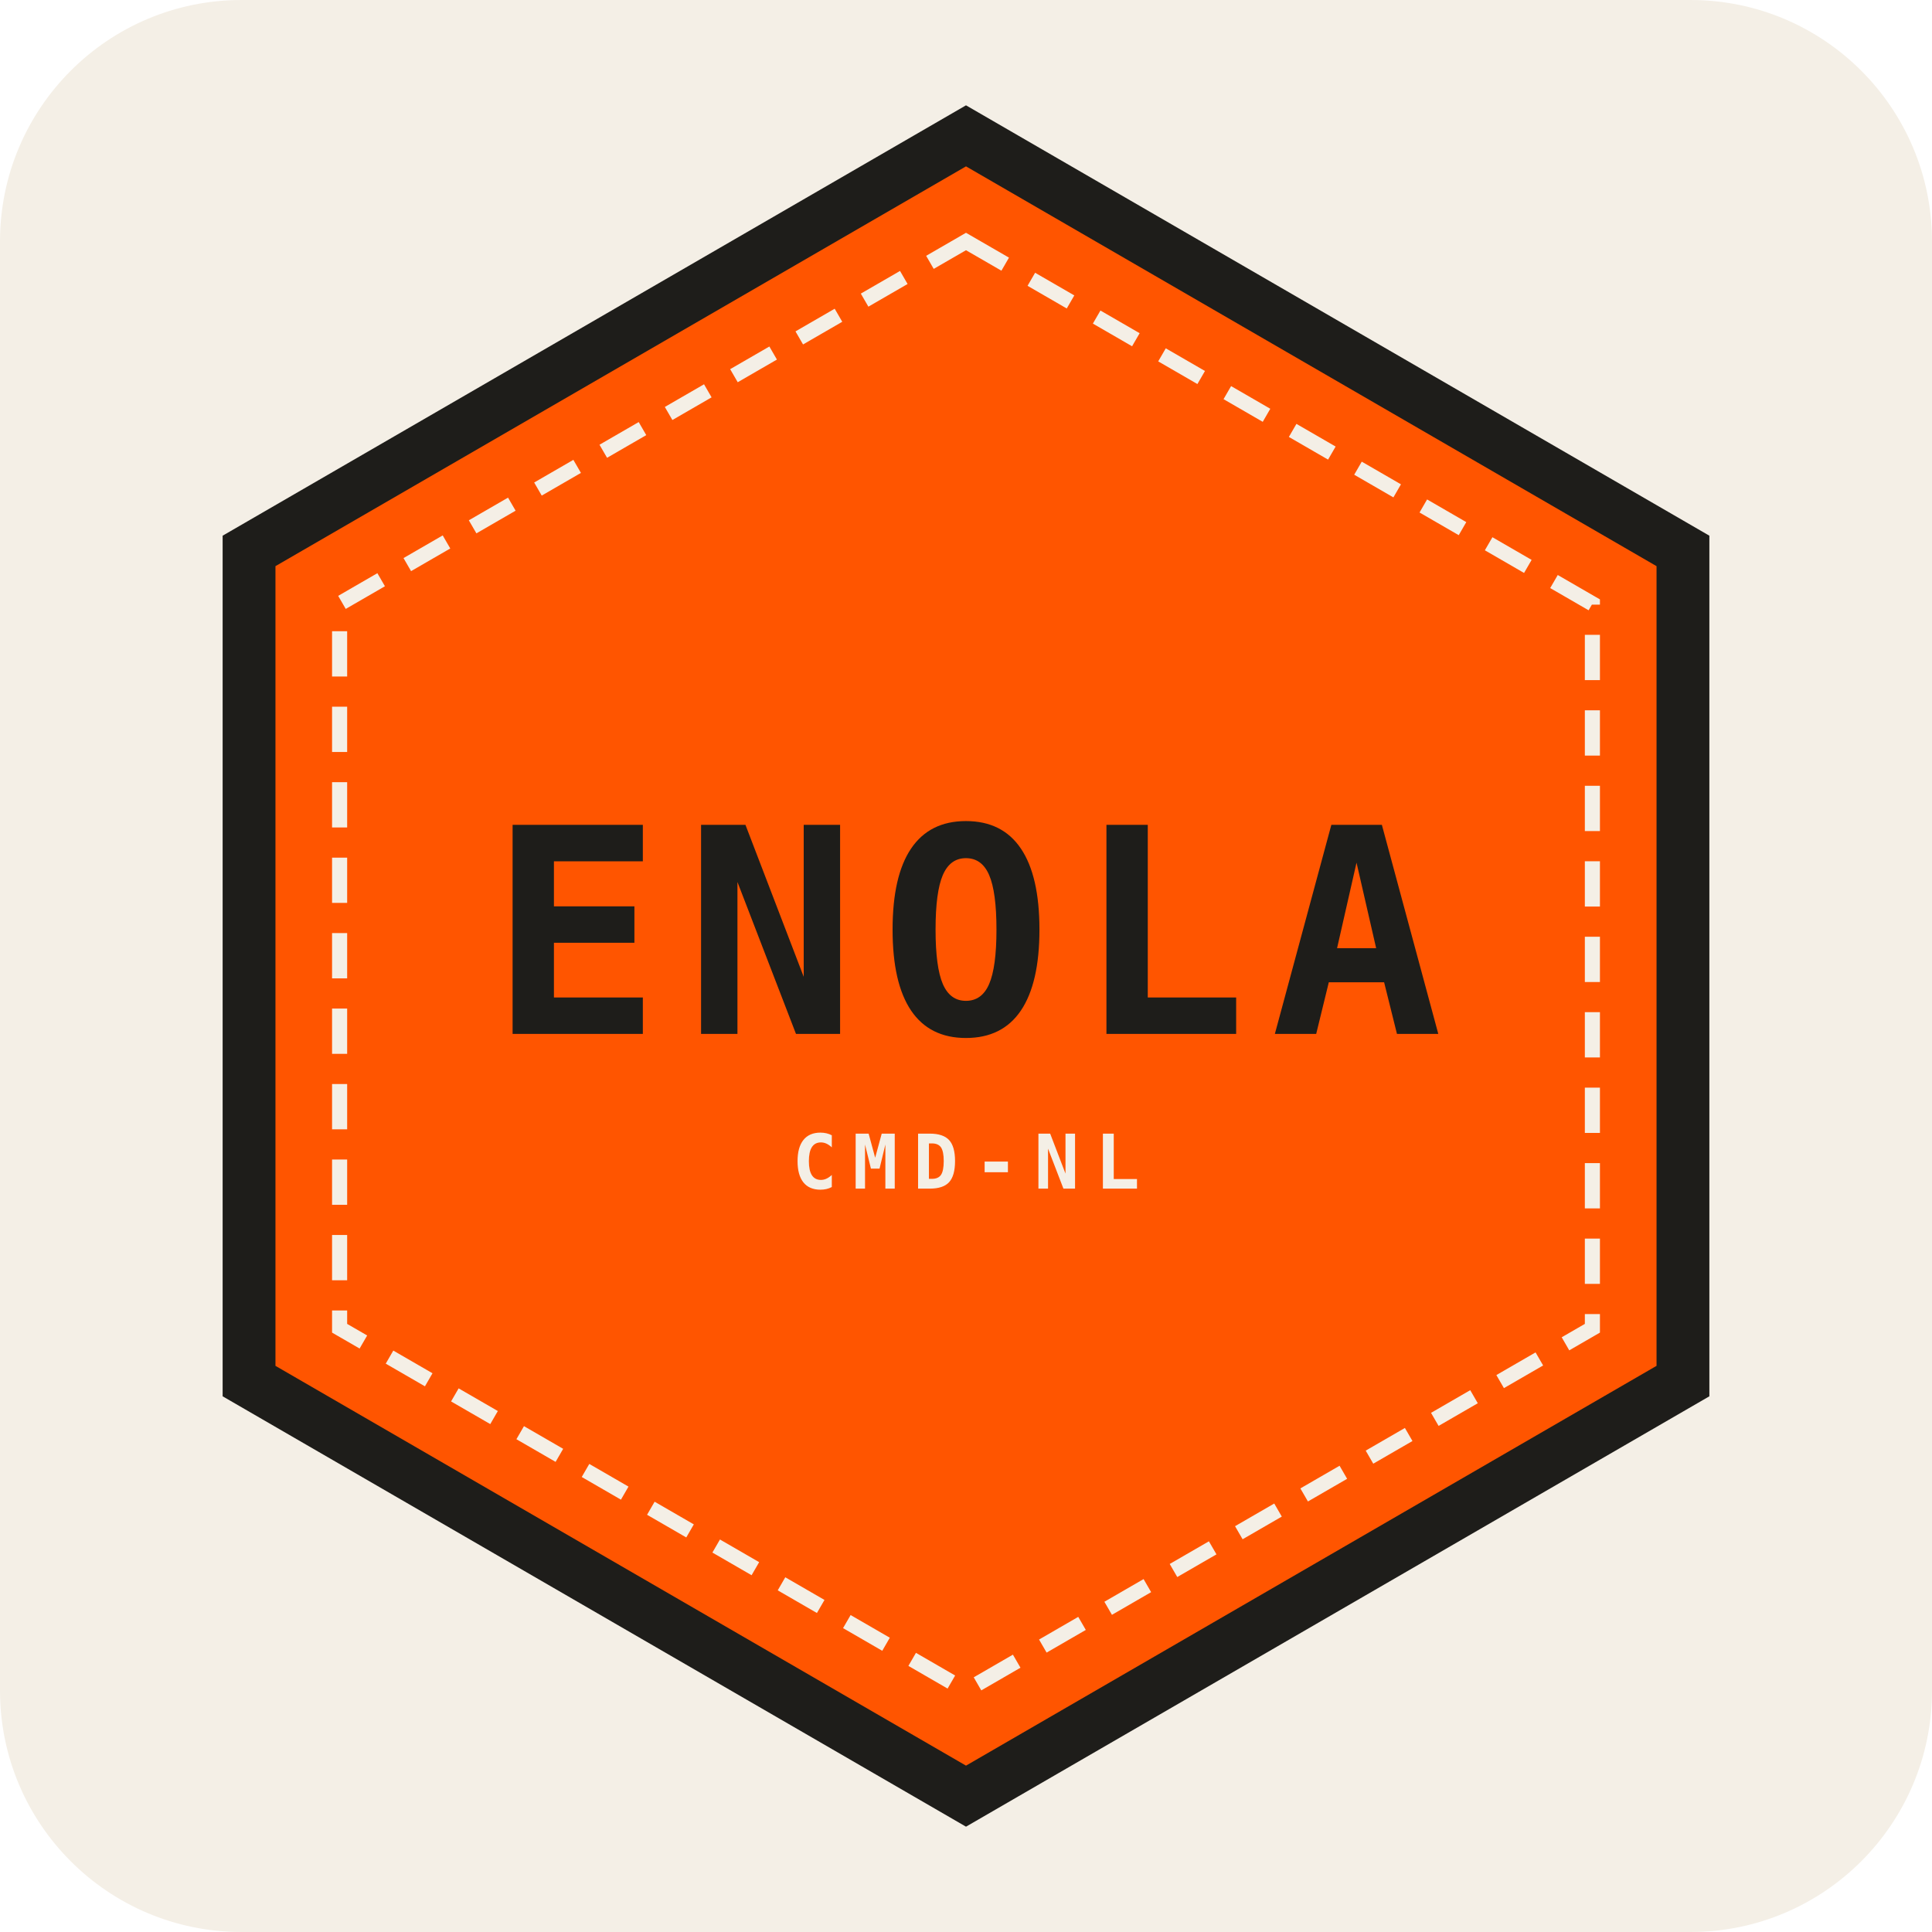
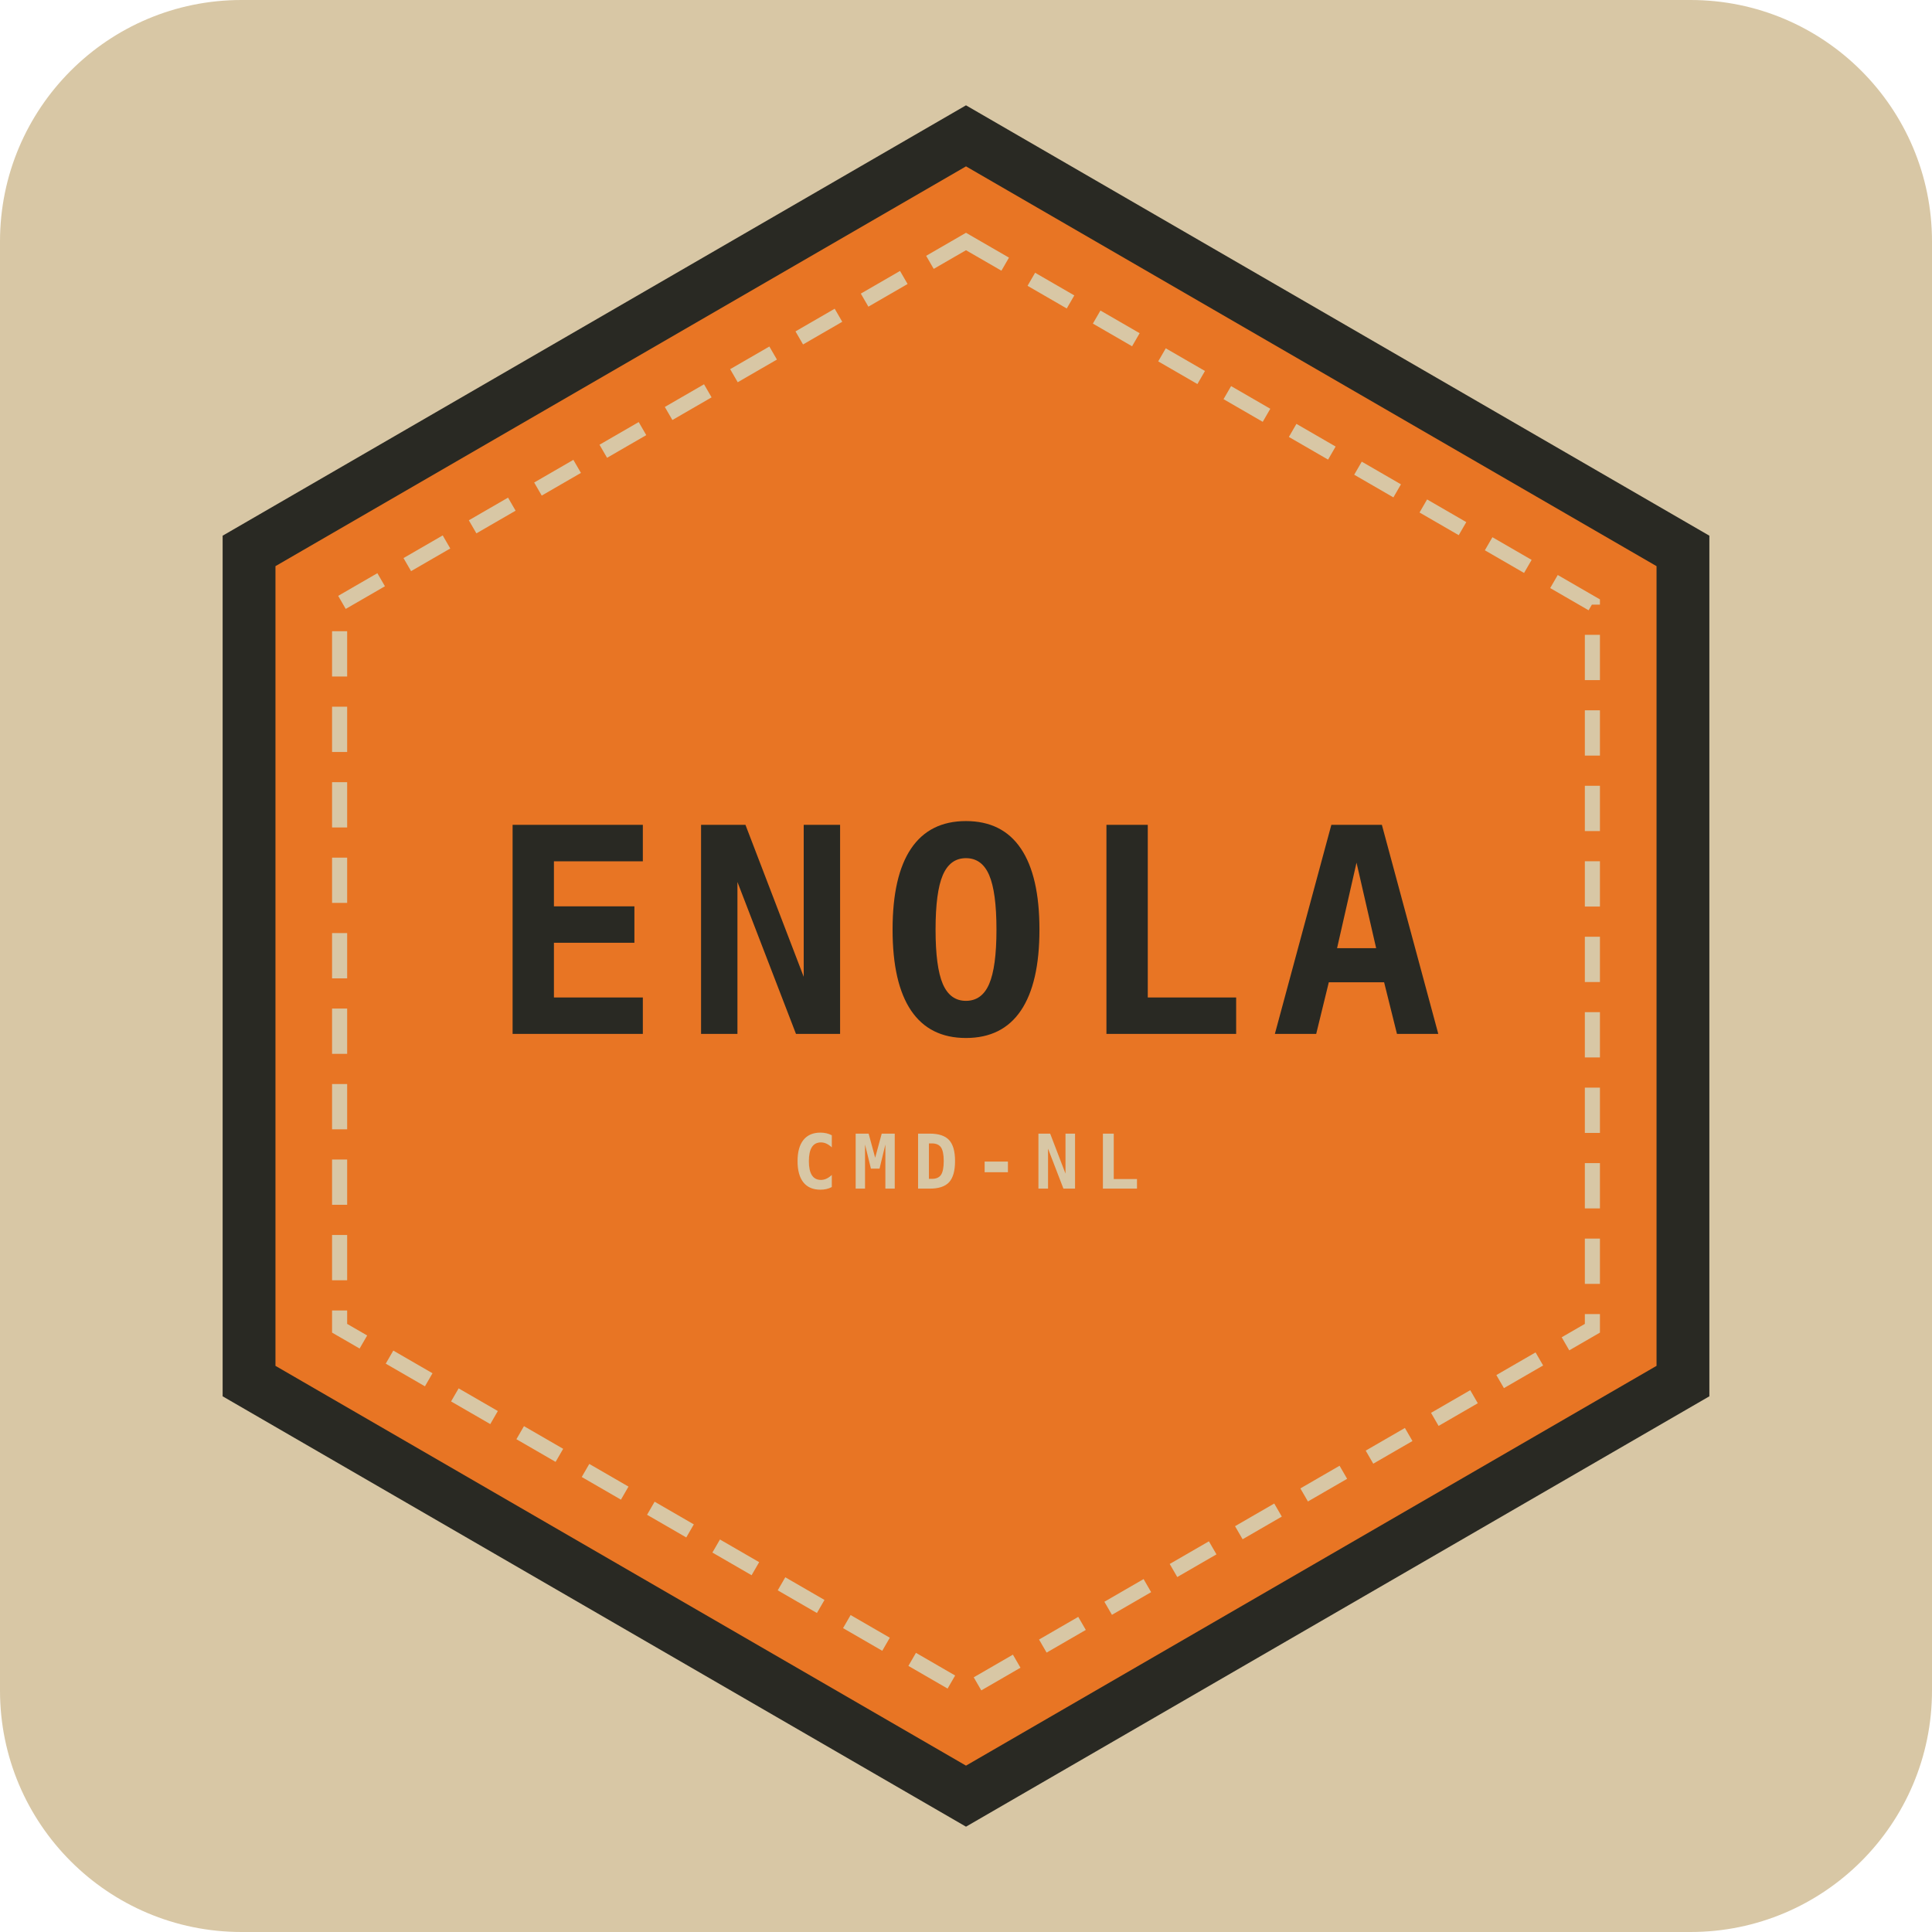
<svg xmlns="http://www.w3.org/2000/svg" viewBox="0 0 512 512" width="512" height="512">
-   <rect width="512" height="512" fill="#F4EFE6" rx="64" />
-   <polygon points="256,36 446,146 446,366 256,476 66,366 66,146" fill="#FF5500" stroke="#1E1D1A" stroke-width="14" />
-   <polygon points="256,64 422,160 422,352 256,448 90,352 90,160" fill="none" stroke="#F4EFE6" stroke-width="4" stroke-dasharray="12,8" />
-   <text x="256" y="274" font-family="monospace, sans-serif" font-weight="900" font-size="76" fill="#1E1D1A" text-anchor="middle" letter-spacing="6">ENOLA</text>
-   <text x="256" y="315" font-family="monospace, sans-serif" font-weight="bold" font-size="20" fill="#F4EFE6" text-anchor="middle" letter-spacing="4">CMD-NL</text>
+   <rect width="512" height="512" fill="#D8C7A5" rx="64" />
+   <polygon points="256,36 446,146 446,366 256,476 66,366 66,146" fill="#E87524" stroke="#292923" stroke-width="14" />
+   <polygon points="256,64 422,160 422,352 256,448 90,352 90,160" fill="none" stroke="#D8C7A5" stroke-width="4" stroke-dasharray="12,8" />
+   <text x="256" y="274" font-family="monospace, sans-serif" font-weight="900" font-size="76" fill="#292923" text-anchor="middle" letter-spacing="6">ENOLA</text>
+   <text x="256" y="315" font-family="monospace, sans-serif" font-weight="bold" font-size="20" fill="#D8C7A5" text-anchor="middle" letter-spacing="4">CMD-NL</text>
</svg>
